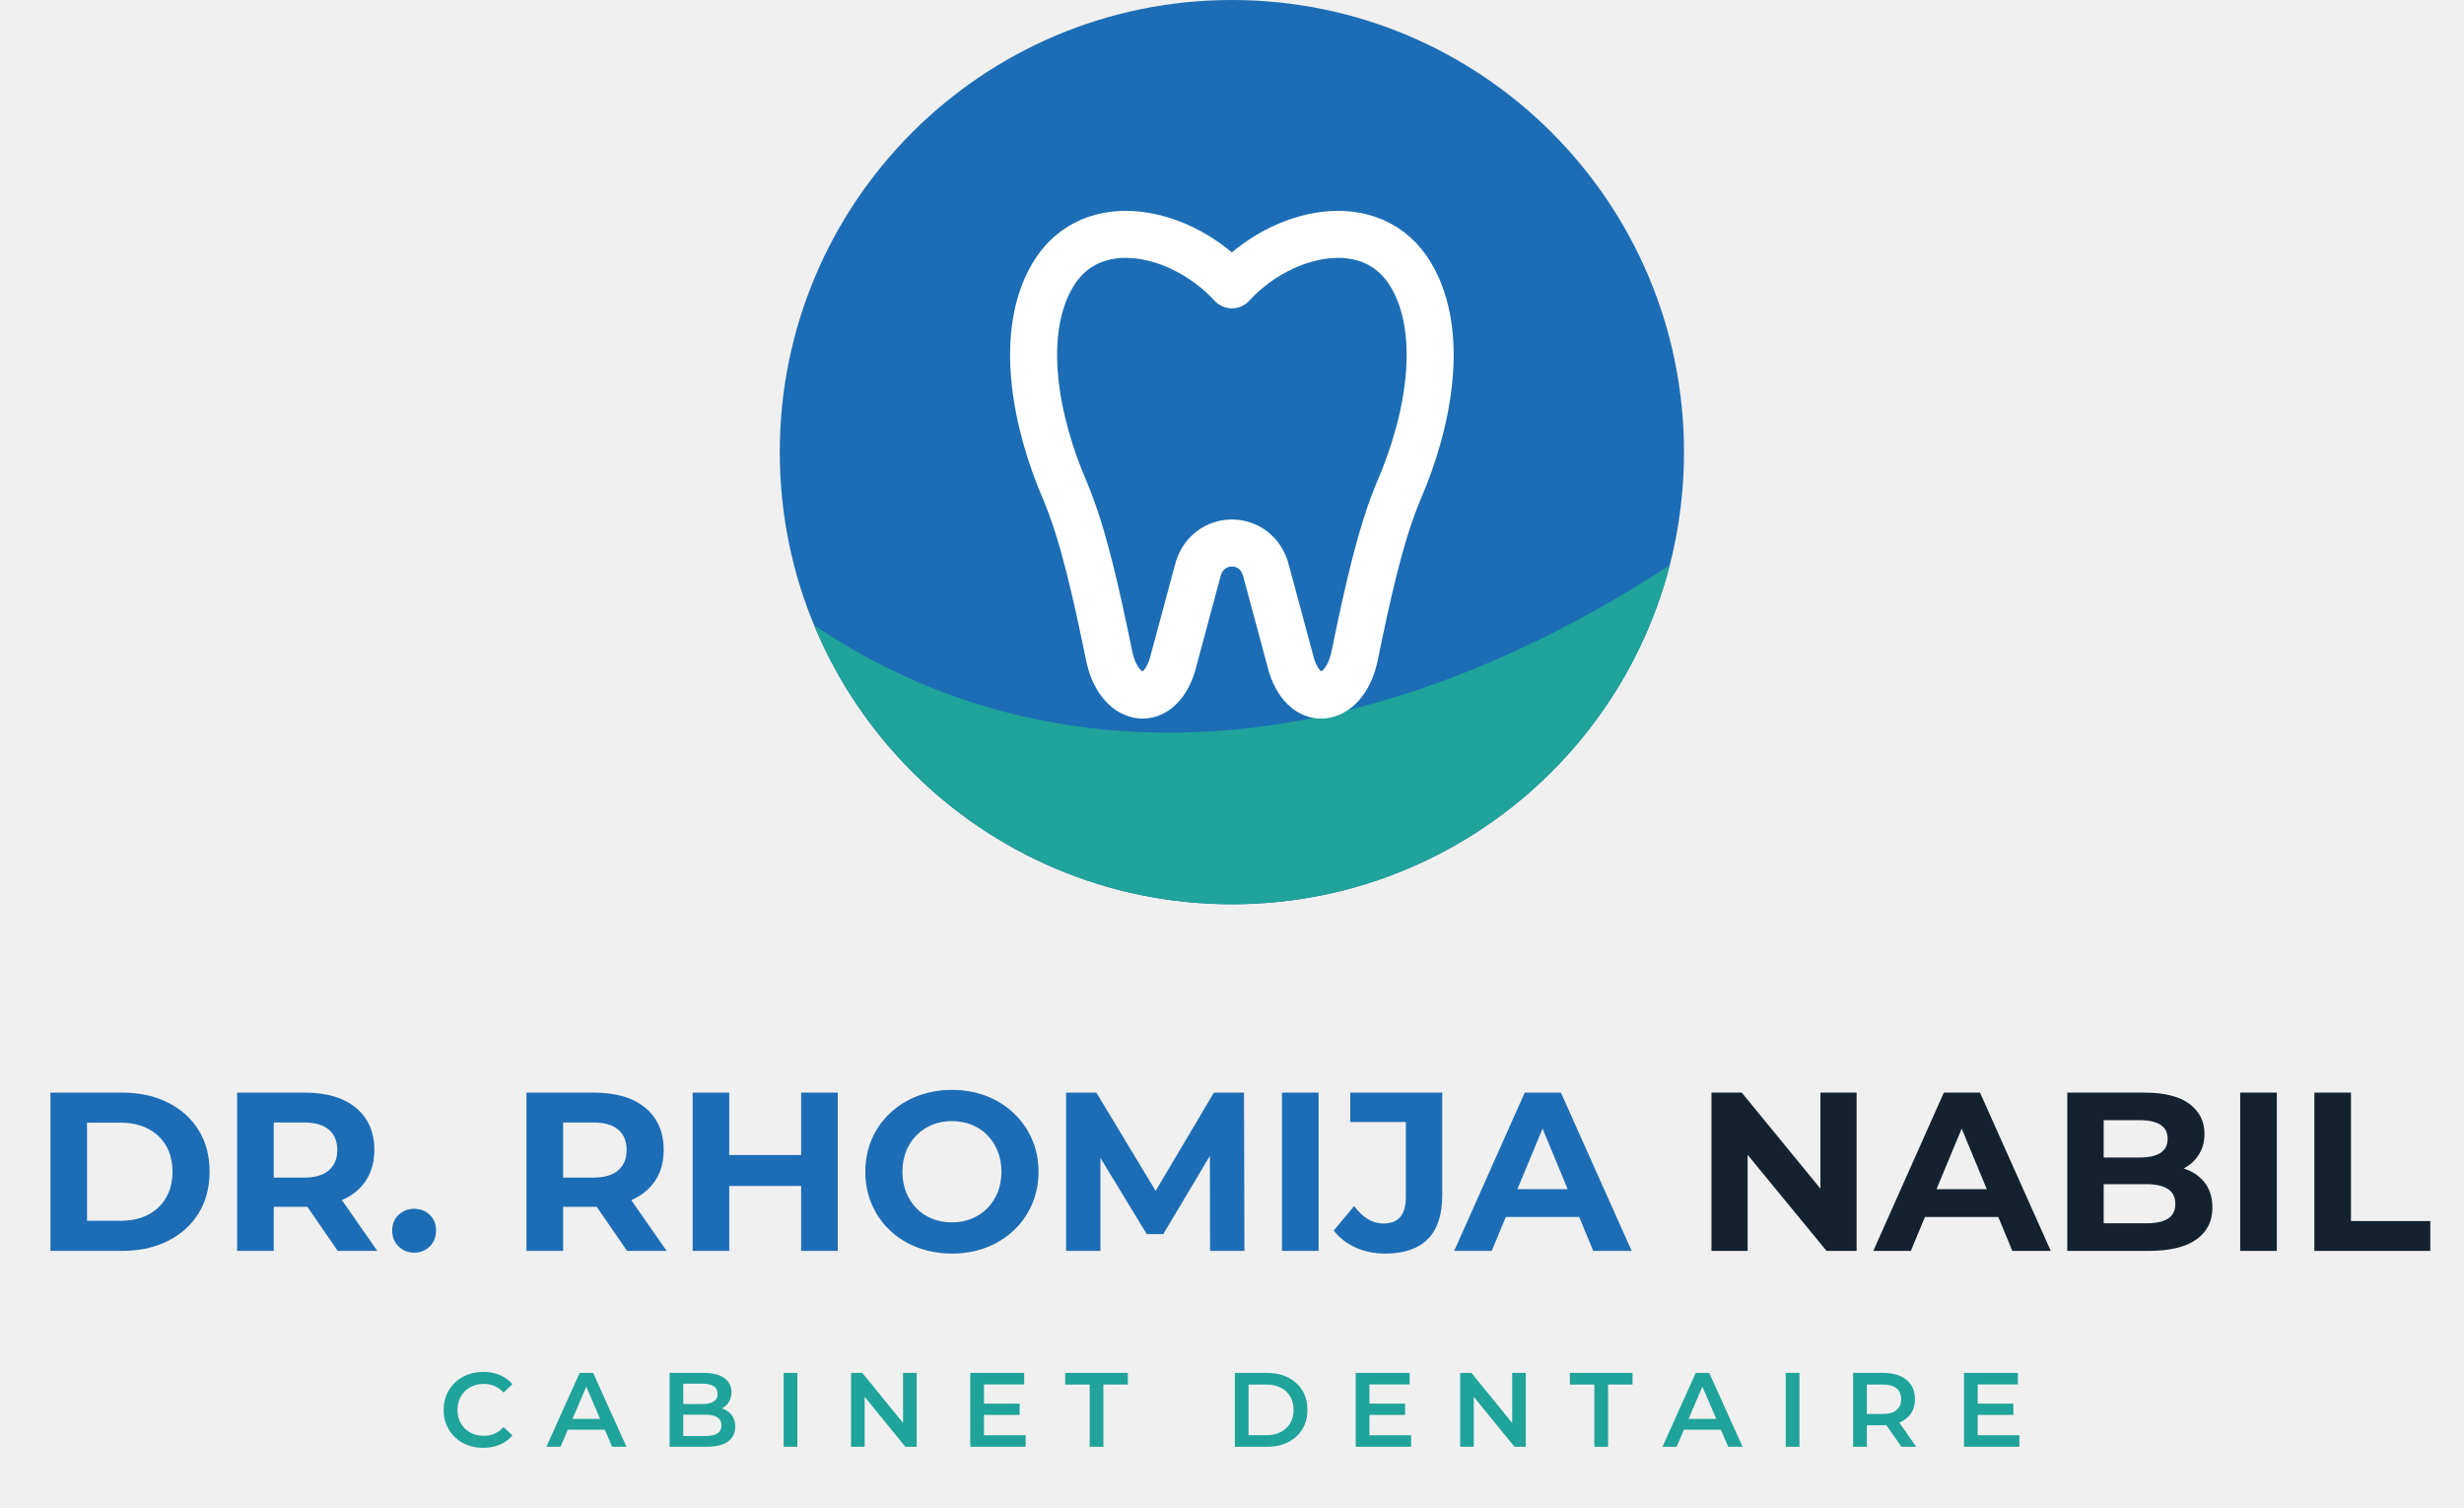
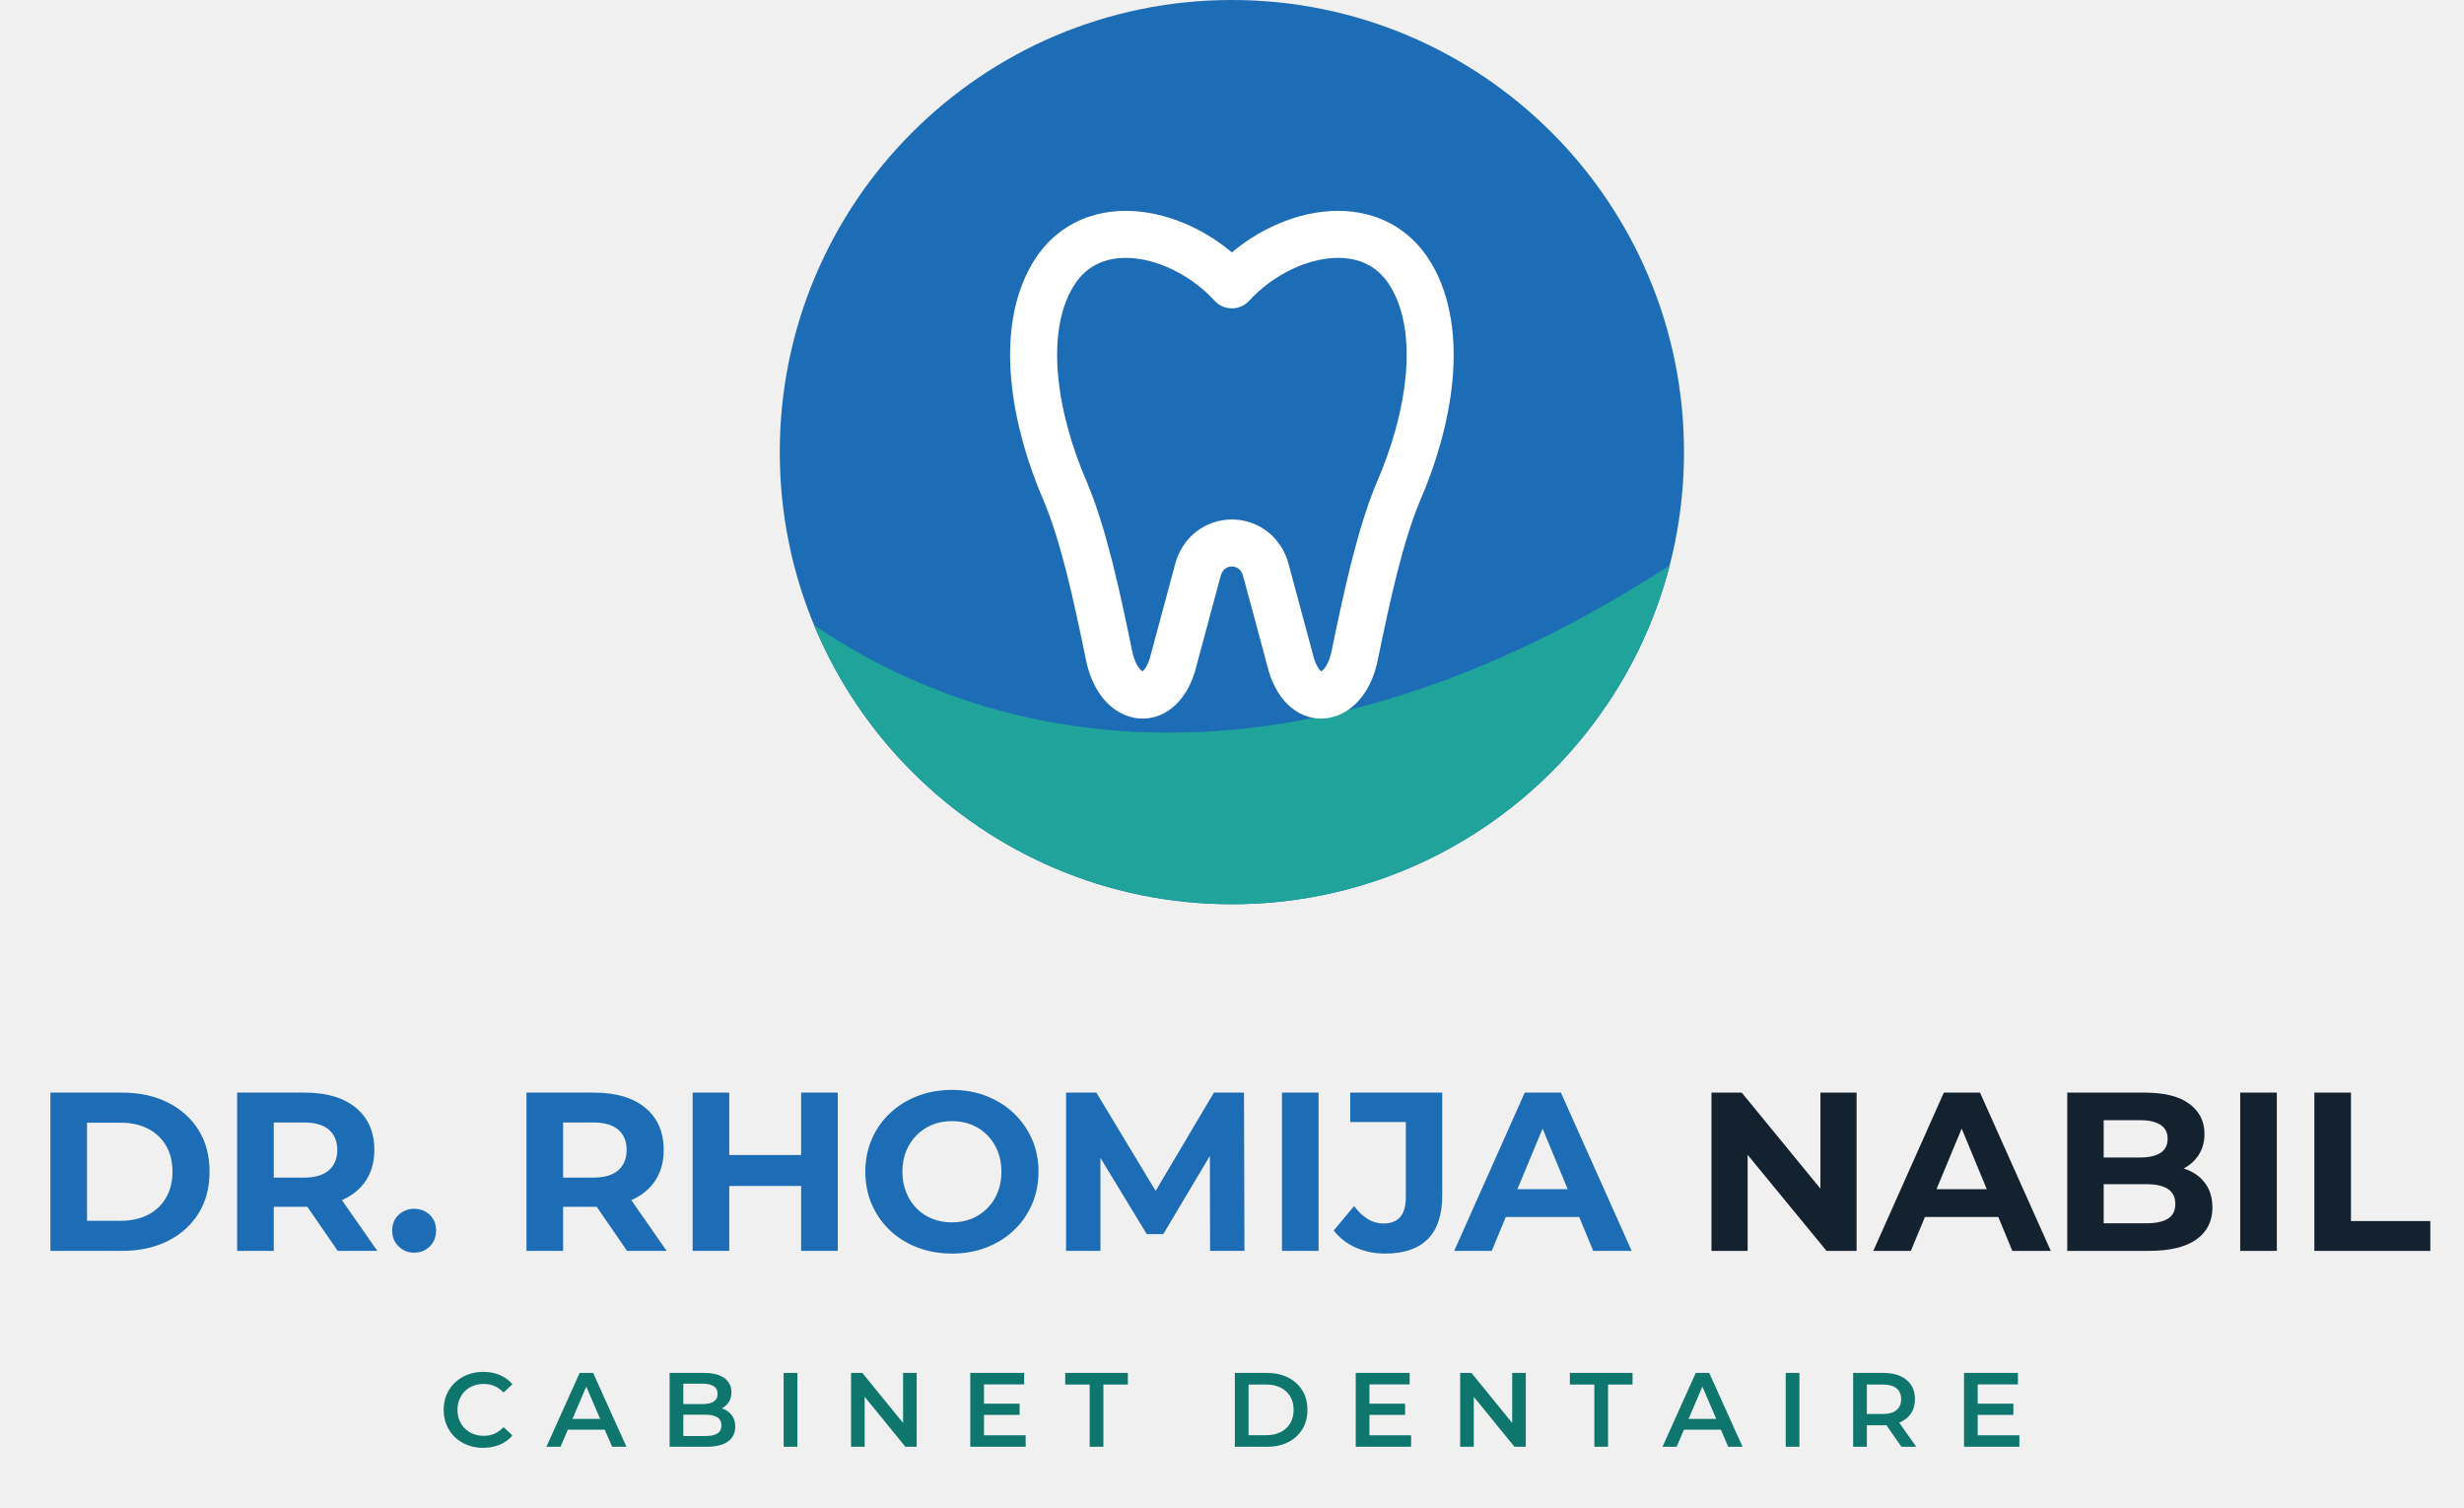
<svg xmlns="http://www.w3.org/2000/svg" viewBox="0 0 326.6 200.0" width="327" height="200" role="img" aria-label="Cabinet Dentaire Dr. Rhomija Nabil">
  <g transform="translate(103.285 0) scale(1.2)">
    <clipPath id="c1030">
      <circle cx="50" cy="50" r="50" />
    </clipPath>
    <g clip-path="url(#c1030)">
      <rect width="100" height="100" fill="#1C6DB5" />
      <path d="M-5 62C18 84 58 92 105 58V105H-5Z" fill="#1FA39A" />
    </g>
    <path d="M50 31.5C44.5 25.5 34.5 23.2 30.2 30.4C26.4 36.8 28.2 46.6 31.6 54.4C33.6 59.2 35 65.6 36.4 72.4C37.4 77.6 41.8 78.6 43.4 73.6L46.2 63.2C47.2 59 52.8 59 53.8 63.2L56.6 73.6C58.2 78.6 62.6 77.6 63.6 72.4C65 65.6 66.4 59.2 68.4 54.4C71.8 46.6 73.6 36.8 69.8 30.4C65.5 23.2 55.5 25.5 50 31.5Z" fill="none" stroke="#FFFFFF" stroke-width="5.2" stroke-linejoin="round" stroke-linecap="round" />
  </g>
  <path d="M6.49 166.0V145.0H16.03Q19.45 145.0 22.06 146.305Q24.67 147.61 26.14 149.95Q27.61 152.29 27.61 155.5Q27.61 158.68 26.14 161.035Q24.67 163.39 22.06 164.695Q19.45 166.0 16.03 166.0ZM11.35 162.01H15.79Q17.89 162.01 19.435 161.215Q20.98 160.42 21.835 158.95Q22.69 157.48 22.69 155.5Q22.69 153.49 21.835 152.035Q20.98 150.58 19.435 149.785Q17.89 148.99 15.79 148.99H11.35ZM31.27 166.0V145.0H40.24Q44.62 145.0 47.05 147.025Q49.48 149.05 49.48 152.62Q49.48 154.96 48.37 156.655Q47.26 158.35 45.22 159.25Q43.18 160.15 40.36 160.15H33.97L36.13 158.02V166.0ZM44.62 166.0 39.37 158.38H44.56L49.87 166.0ZM36.13 158.56 33.97 156.28H40.09Q42.34 156.28 43.45 155.305Q44.56 154.33 44.56 152.62Q44.56 150.88 43.45 149.92Q42.34 148.96 40.09 148.96H33.97L36.13 146.65ZM54.76 166.24Q53.56 166.24 52.705 165.415Q51.85 164.59 51.85 163.3Q51.85 162.01 52.705 161.215Q53.56 160.42 54.76 160.42Q55.99 160.42 56.83 161.215Q57.67 162.01 57.67 163.3Q57.67 164.59 56.83 165.415Q55.99 166.24 54.76 166.24ZM69.67 166.0V145.0H78.64Q83.02 145.0 85.45 147.025Q87.88 149.05 87.88 152.62Q87.88 154.96 86.77 156.655Q85.66 158.35 83.62 159.25Q81.58 160.15 78.76 160.15H72.37L74.53 158.02V166.0ZM83.02 166.0 77.77 158.38H82.96L88.27 166.0ZM74.53 158.56 72.37 156.28H78.49Q80.74 156.28 81.85 155.305Q82.96 154.33 82.96 152.62Q82.96 150.88 81.85 149.92Q80.74 148.96 78.49 148.96H72.37L74.53 146.65ZM106.12 166.0V145.0H110.98V166.0ZM91.72 166.0V145.0H96.58V166.0ZM96.22 157.39V153.28H106.48V157.39ZM126.16 166.36Q123.67 166.36 121.555 165.55Q119.44 164.74 117.895 163.27Q116.35 161.8 115.495 159.82Q114.64 157.84 114.64 155.5Q114.64 153.16 115.495 151.18Q116.35 149.2 117.91 147.73Q119.47 146.26 121.57 145.45Q123.67 144.64 126.13 144.64Q128.62 144.64 130.705 145.45Q132.79 146.26 134.335 147.73Q135.88 149.2 136.75 151.165Q137.62 153.13 137.62 155.5Q137.62 157.84 136.75 159.835Q135.88 161.83 134.335 163.285Q132.79 164.74 130.705 165.55Q128.62 166.36 126.16 166.36ZM126.13 162.22Q127.54 162.22 128.725 161.74Q129.91 161.26 130.81 160.36Q131.71 159.46 132.205 158.23Q132.7 157.0 132.7 155.5Q132.7 154.0 132.205 152.77Q131.71 151.54 130.825 150.64Q129.94 149.74 128.74 149.26Q127.54 148.78 126.13 148.78Q124.72 148.78 123.535 149.26Q122.35 149.74 121.45 150.64Q120.55 151.54 120.055 152.77Q119.56 154.0 119.56 155.5Q119.56 156.97 120.055 158.215Q120.55 159.46 121.435 160.36Q122.32 161.26 123.52 161.74Q124.72 162.22 126.13 162.22ZM141.28 166.0V145.0H145.3L154.24 159.82H152.11L160.9 145.0H164.89L164.95 166.0H160.39L160.36 151.99H161.2L154.18 163.78H151.99L144.82 151.99H145.84V166.0ZM169.93 166.0V145.0H174.79V166.0ZM183.64 166.36Q181.51 166.36 179.725 165.565Q177.94 164.77 176.8 163.3L179.5 160.06Q180.37 161.2 181.33 161.785Q182.29 162.37 183.4 162.37Q186.37 162.37 186.37 158.89V148.9H178.99V145.0H191.2V158.62Q191.2 162.52 189.28 164.44Q187.36 166.36 183.64 166.36ZM192.79 166.0 202.15 145.0H206.95L216.34 166.0H211.24L203.56 147.46H205.48L197.77 166.0ZM197.47 161.5 198.76 157.81H209.56L210.88 161.5Z" fill="#1C6DB5" />
  <path d="M226.93 166.0V145.0H230.95L243.34 160.12H241.39V145.0H246.19V166.0H242.2L229.78 150.88H231.73V166.0ZM248.41 166.0 257.77 145.0H262.57L271.96 166.0H266.86L259.18 147.46H261.1L253.39 166.0ZM253.09 161.5 254.38 157.81H265.18L266.5 161.5ZM274.15 166.0V145.0H284.41Q288.37 145.0 290.365 146.5Q292.36 148.0 292.36 150.46Q292.36 152.11 291.55 153.325Q290.74 154.54 289.33 155.2Q287.92 155.86 286.09 155.86L286.66 154.63Q288.64 154.63 290.17 155.275Q291.7 155.92 292.555 157.18Q293.41 158.44 293.41 160.27Q293.41 162.97 291.28 164.485Q289.15 166.0 285.01 166.0ZM278.98 162.34H284.65Q286.54 162.34 287.515 161.725Q288.49 161.11 288.49 159.76Q288.49 158.44 287.515 157.795Q286.54 157.15 284.65 157.15H278.62V153.61H283.81Q285.58 153.61 286.525 152.995Q287.47 152.38 287.47 151.12Q287.47 149.89 286.525 149.275Q285.58 148.66 283.81 148.66H278.98ZM297.1 166.0V145.0H301.96V166.0ZM306.94 166.0V145.0H311.8V162.04H322.33V166.0Z" fill="#14212E" />
-   <path d="M63.913 192.14Q62.793 192.14 61.834 191.769Q60.875 191.398 60.168 190.719Q59.461 190.04 59.069 189.116Q58.677 188.192 58.677 187.1Q58.677 186.008 59.069 185.084Q59.461 184.16 60.175 183.481Q60.889 182.802 61.841 182.431Q62.793 182.06 63.927 182.06Q65.131 182.06 66.125 182.473Q67.119 182.886 67.805 183.698L66.629 184.804Q66.097 184.23 65.439 183.943Q64.781 183.656 64.011 183.656Q63.241 183.656 62.604 183.908Q61.967 184.16 61.498 184.622Q61.029 185.084 60.77 185.714Q60.511 186.344 60.511 187.1Q60.511 187.856 60.77 188.486Q61.029 189.116 61.498 189.578Q61.967 190.04 62.604 190.292Q63.241 190.544 64.011 190.544Q64.781 190.544 65.439 190.257Q66.097 189.97 66.629 189.382L67.805 190.502Q67.119 191.3 66.125 191.72Q65.131 192.14 63.913 192.14ZM72.313 192.0 76.723 182.2H78.515L82.939 192.0H81.035L77.241 183.166H77.969L74.189 192.0ZM74.343 189.732 74.833 188.304H80.125L80.615 189.732ZM88.665 192.0V182.2H93.257Q95.021 182.2 95.945 182.893Q96.869 183.586 96.869 184.748Q96.869 185.532 96.505 186.085Q96.141 186.638 95.532 186.939Q94.923 187.24 94.209 187.24L94.461 186.736Q95.287 186.736 95.945 187.037Q96.603 187.338 96.988 187.912Q97.373 188.486 97.373 189.34Q97.373 190.6 96.407 191.3Q95.441 192.0 93.537 192.0ZM90.485 190.572H93.425Q94.447 190.572 94.993 190.236Q95.539 189.9 95.539 189.158Q95.539 188.43 94.993 188.087Q94.447 187.744 93.425 187.744H90.345V186.33H93.061Q94.013 186.33 94.524 185.994Q95.035 185.658 95.035 184.986Q95.035 184.3 94.524 183.964Q94.013 183.628 93.061 183.628H90.485ZM103.799 192.0V182.2H105.619V192.0ZM112.745 192.0V182.2H114.243L120.389 189.746H119.647V182.2H121.453V192.0H119.955L113.809 184.454H114.551V192.0ZM128.565 192.0V182.2H135.719V183.726H130.385V190.474H135.915V192.0ZM130.245 187.772V186.274H135.117V187.772ZM144.413 192.0V183.74H141.165V182.2H149.481V183.74H146.233V192.0ZM163.677 192.0V182.2H167.961Q169.557 182.2 170.761 182.816Q171.965 183.432 172.637 184.524Q173.309 185.616 173.309 187.1Q173.309 188.57 172.637 189.669Q171.965 190.768 170.761 191.384Q169.557 192.0 167.961 192.0ZM165.497 190.46H167.877Q168.969 190.46 169.781 190.04Q170.593 189.62 171.034 188.864Q171.475 188.108 171.475 187.1Q171.475 186.078 171.034 185.329Q170.593 184.58 169.781 184.16Q168.969 183.74 167.877 183.74H165.497ZM179.721 192.0V182.2H186.875V183.726H181.541V190.474H187.071V192.0ZM181.401 187.772V186.274H186.273V187.772ZM193.581 192.0V182.2H195.079L201.225 189.746H200.483V182.2H202.289V192.0H200.791L194.645 184.454H195.387V192.0ZM211.389 192.0V183.74H208.141V182.2H216.457V183.74H213.209V192.0ZM220.433 192.0 224.843 182.2H226.635L231.059 192.0H229.155L225.361 183.166H226.089L222.309 192.0ZM222.463 189.732 222.953 188.304H228.245L228.735 189.732ZM236.785 192.0V182.2H238.605V192.0ZM245.731 192.0V182.2H249.749Q251.709 182.2 252.822 183.124Q253.935 184.048 253.935 185.686Q253.935 186.764 253.431 187.541Q252.927 188.318 251.996 188.731Q251.065 189.144 249.763 189.144H246.739L247.551 188.318V192.0ZM252.143 192.0 249.665 188.444H251.611L254.103 192.0ZM247.551 188.514 246.739 187.646H249.679Q250.883 187.646 251.492 187.128Q252.101 186.61 252.101 185.686Q252.101 184.748 251.492 184.244Q250.883 183.74 249.679 183.74H246.739L247.551 182.844ZM260.445 192.0V182.2H267.599V183.726H262.265V190.474H267.795V192.0ZM262.125 187.772V186.274H266.997V187.772Z" fill="#1FA39A" />
+   <path d="M63.913 192.14Q62.793 192.14 61.834 191.769Q60.875 191.398 60.168 190.719Q59.461 190.04 59.069 189.116Q58.677 188.192 58.677 187.1Q58.677 186.008 59.069 185.084Q59.461 184.16 60.175 183.481Q60.889 182.802 61.841 182.431Q62.793 182.06 63.927 182.06Q65.131 182.06 66.125 182.473Q67.119 182.886 67.805 183.698L66.629 184.804Q66.097 184.23 65.439 183.943Q64.781 183.656 64.011 183.656Q63.241 183.656 62.604 183.908Q61.967 184.16 61.498 184.622Q61.029 185.084 60.77 185.714Q60.511 186.344 60.511 187.1Q60.511 187.856 60.77 188.486Q61.029 189.116 61.498 189.578Q61.967 190.04 62.604 190.292Q63.241 190.544 64.011 190.544Q64.781 190.544 65.439 190.257Q66.097 189.97 66.629 189.382L67.805 190.502Q67.119 191.3 66.125 191.72Q65.131 192.14 63.913 192.14ZM72.313 192.0 76.723 182.2H78.515L82.939 192.0H81.035L77.241 183.166H77.969L74.189 192.0ZM74.343 189.732 74.833 188.304H80.125L80.615 189.732ZM88.665 192.0V182.2H93.257Q95.021 182.2 95.945 182.893Q96.869 183.586 96.869 184.748Q96.869 185.532 96.505 186.085Q96.141 186.638 95.532 186.939Q94.923 187.24 94.209 187.24L94.461 186.736Q95.287 186.736 95.945 187.037Q96.603 187.338 96.988 187.912Q97.373 188.486 97.373 189.34Q97.373 190.6 96.407 191.3Q95.441 192.0 93.537 192.0ZM90.485 190.572H93.425Q94.447 190.572 94.993 190.236Q95.539 189.9 95.539 189.158Q95.539 188.43 94.993 188.087Q94.447 187.744 93.425 187.744H90.345V186.33H93.061Q94.013 186.33 94.524 185.994Q95.035 185.658 95.035 184.986Q95.035 184.3 94.524 183.964Q94.013 183.628 93.061 183.628H90.485ZM103.799 192.0V182.2H105.619V192.0ZM112.745 192.0V182.2H114.243L120.389 189.746H119.647V182.2H121.453V192.0H119.955L113.809 184.454H114.551V192.0ZM128.565 192.0V182.2H135.719V183.726H130.385V190.474H135.915V192.0ZM130.245 187.772V186.274H135.117V187.772ZM144.413 192.0V183.74H141.165V182.2H149.481V183.74H146.233V192.0ZM163.677 192.0V182.2H167.961Q169.557 182.2 170.761 182.816Q171.965 183.432 172.637 184.524Q173.309 185.616 173.309 187.1Q173.309 188.57 172.637 189.669Q171.965 190.768 170.761 191.384Q169.557 192.0 167.961 192.0ZM165.497 190.46H167.877Q168.969 190.46 169.781 190.04Q170.593 189.62 171.034 188.864Q171.475 188.108 171.475 187.1Q171.475 186.078 171.034 185.329Q170.593 184.58 169.781 184.16Q168.969 183.74 167.877 183.74H165.497ZM179.721 192.0V182.2H186.875V183.726H181.541V190.474H187.071V192.0ZM181.401 187.772V186.274H186.273V187.772ZM193.581 192.0V182.2H195.079L201.225 189.746H200.483V182.2H202.289V192.0H200.791L194.645 184.454H195.387V192.0ZM211.389 192.0V183.74H208.141V182.2H216.457V183.74H213.209V192.0ZM220.433 192.0 224.843 182.2H226.635L231.059 192.0H229.155L225.361 183.166H226.089L222.309 192.0ZM222.463 189.732 222.953 188.304H228.245L228.735 189.732ZM236.785 192.0V182.2H238.605V192.0ZM245.731 192.0V182.2H249.749Q251.709 182.2 252.822 183.124Q253.935 184.048 253.935 185.686Q253.935 186.764 253.431 187.541Q252.927 188.318 251.996 188.731Q251.065 189.144 249.763 189.144H246.739L247.551 188.318V192.0ZM252.143 192.0 249.665 188.444H251.611L254.103 192.0ZM247.551 188.514 246.739 187.646H249.679Q250.883 187.646 251.492 187.128Q252.101 186.61 252.101 185.686Q252.101 184.748 251.492 184.244Q250.883 183.74 249.679 183.74H246.739L247.551 182.844ZM260.445 192.0V182.2H267.599V183.726H262.265V190.474H267.795V192.0ZM262.125 187.772V186.274H266.997V187.772Z" fill="#0F766E" />
</svg>
